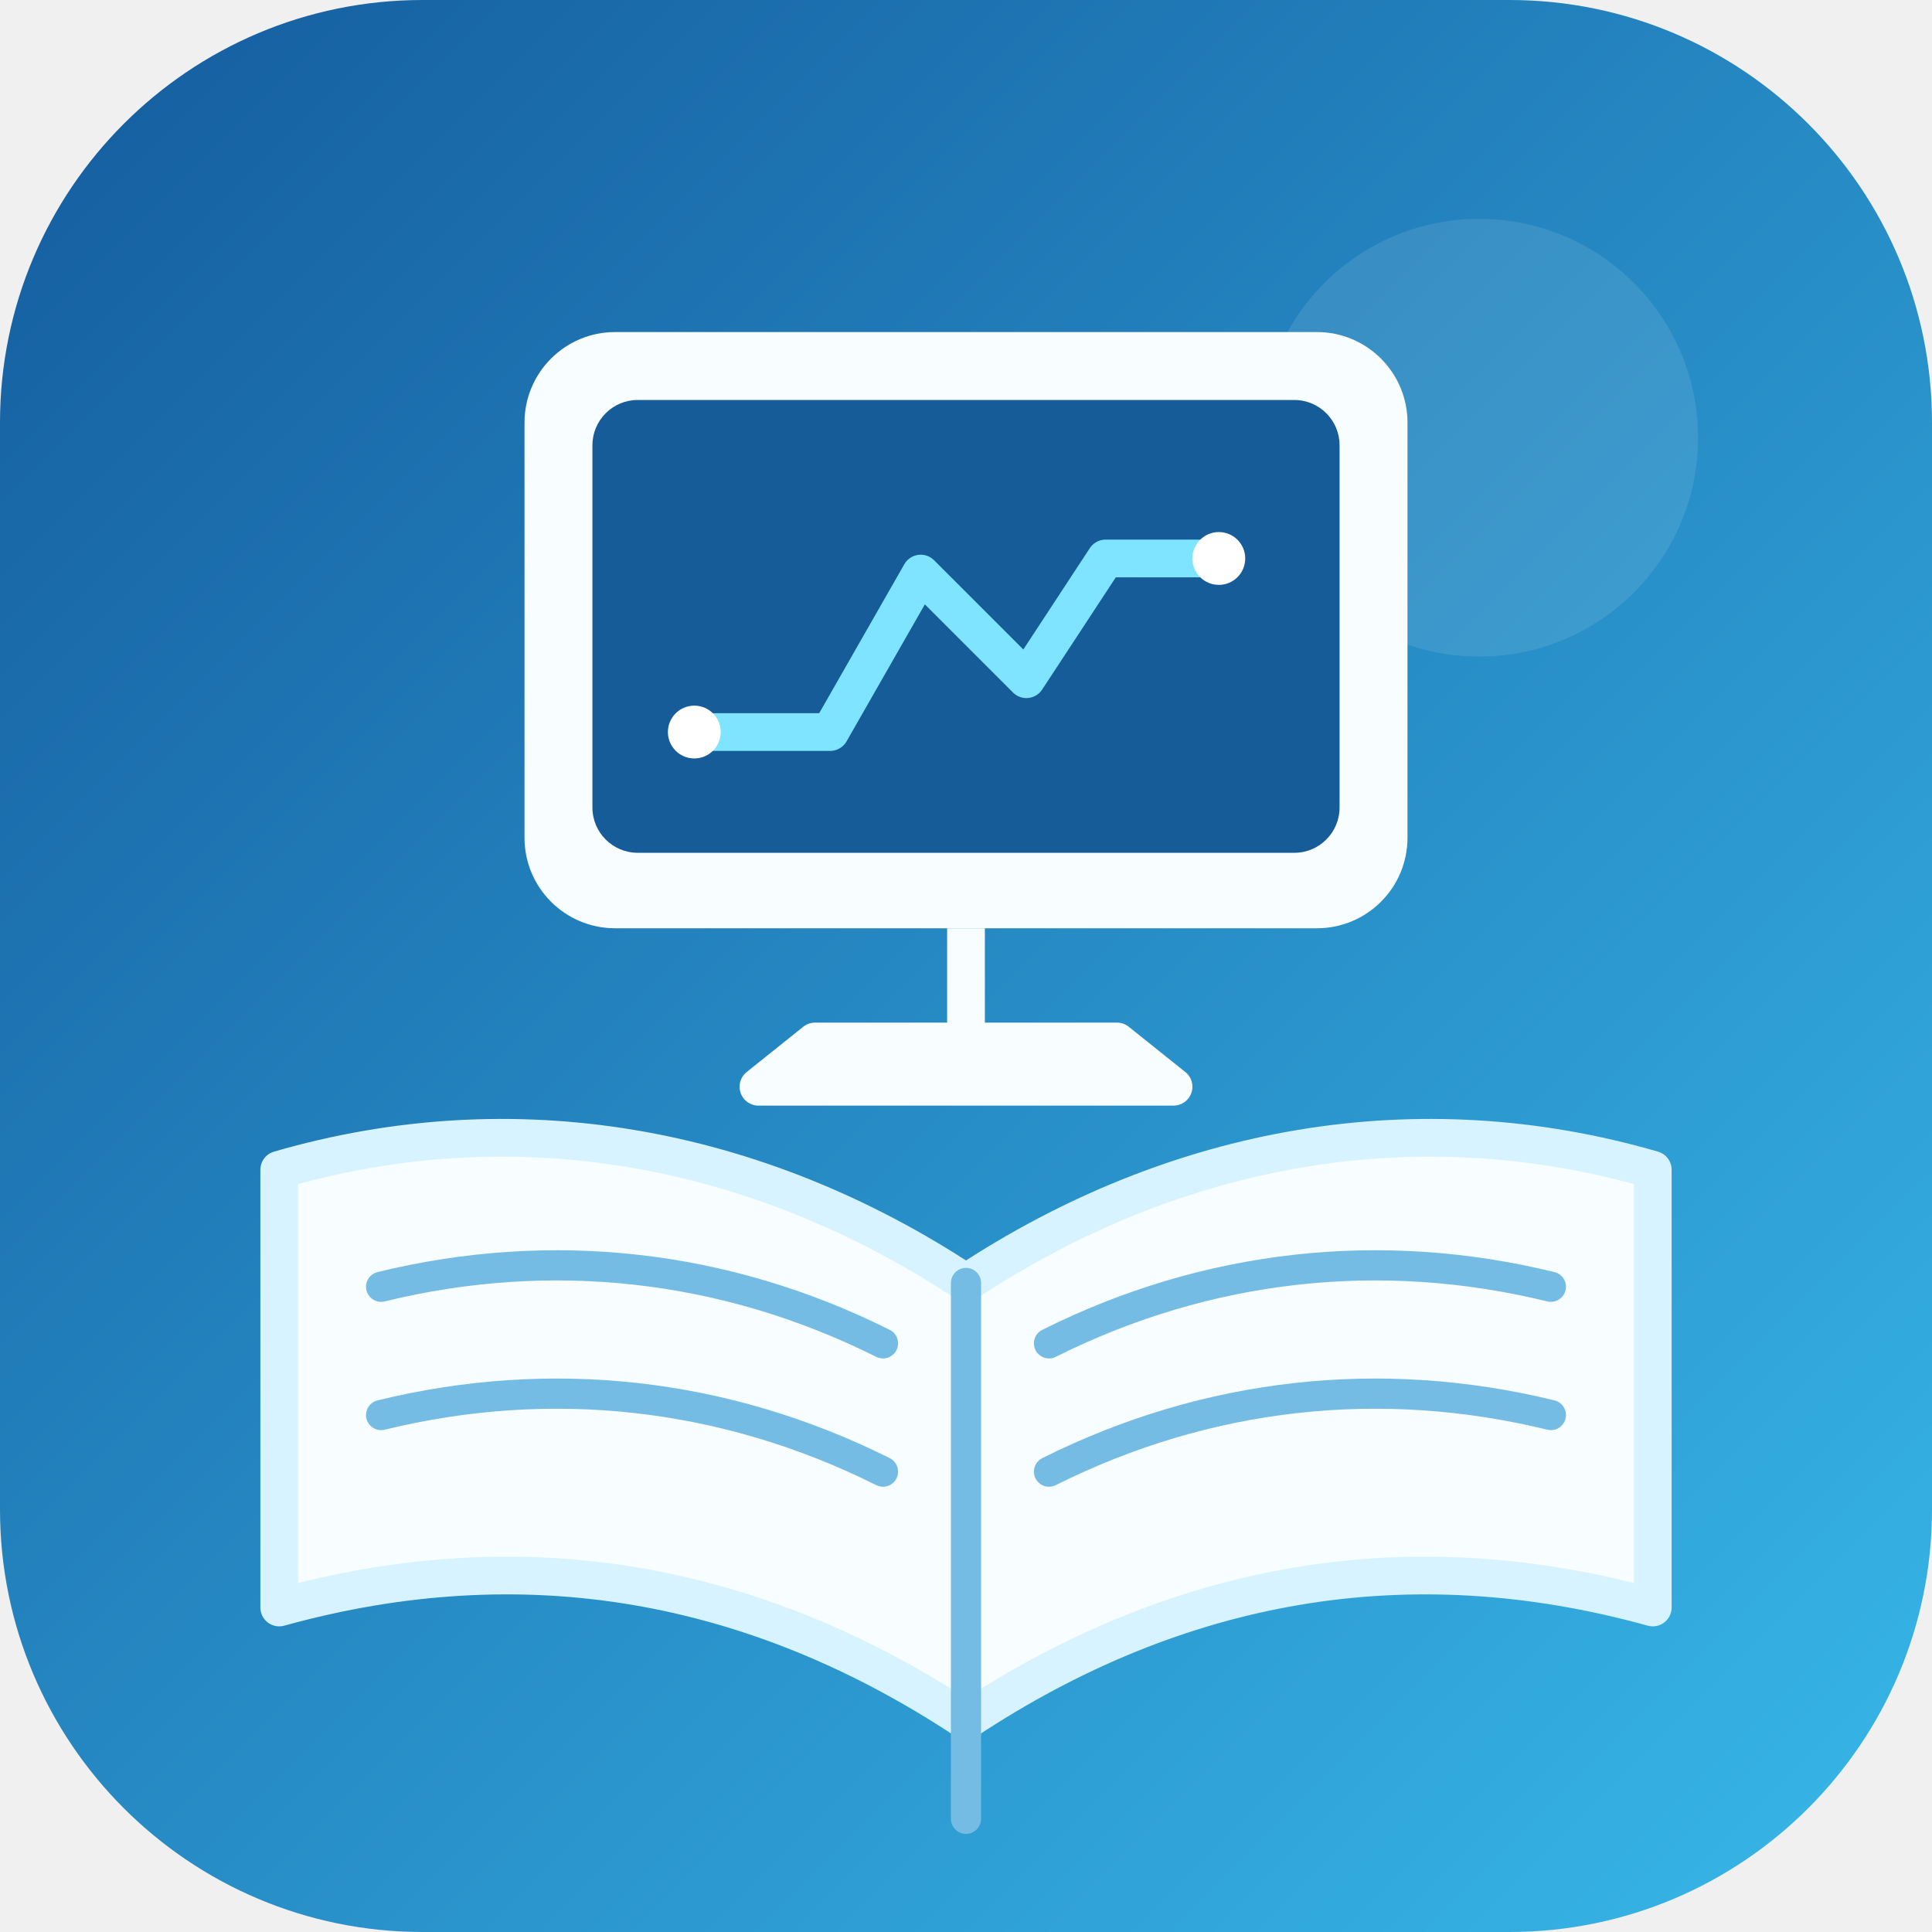
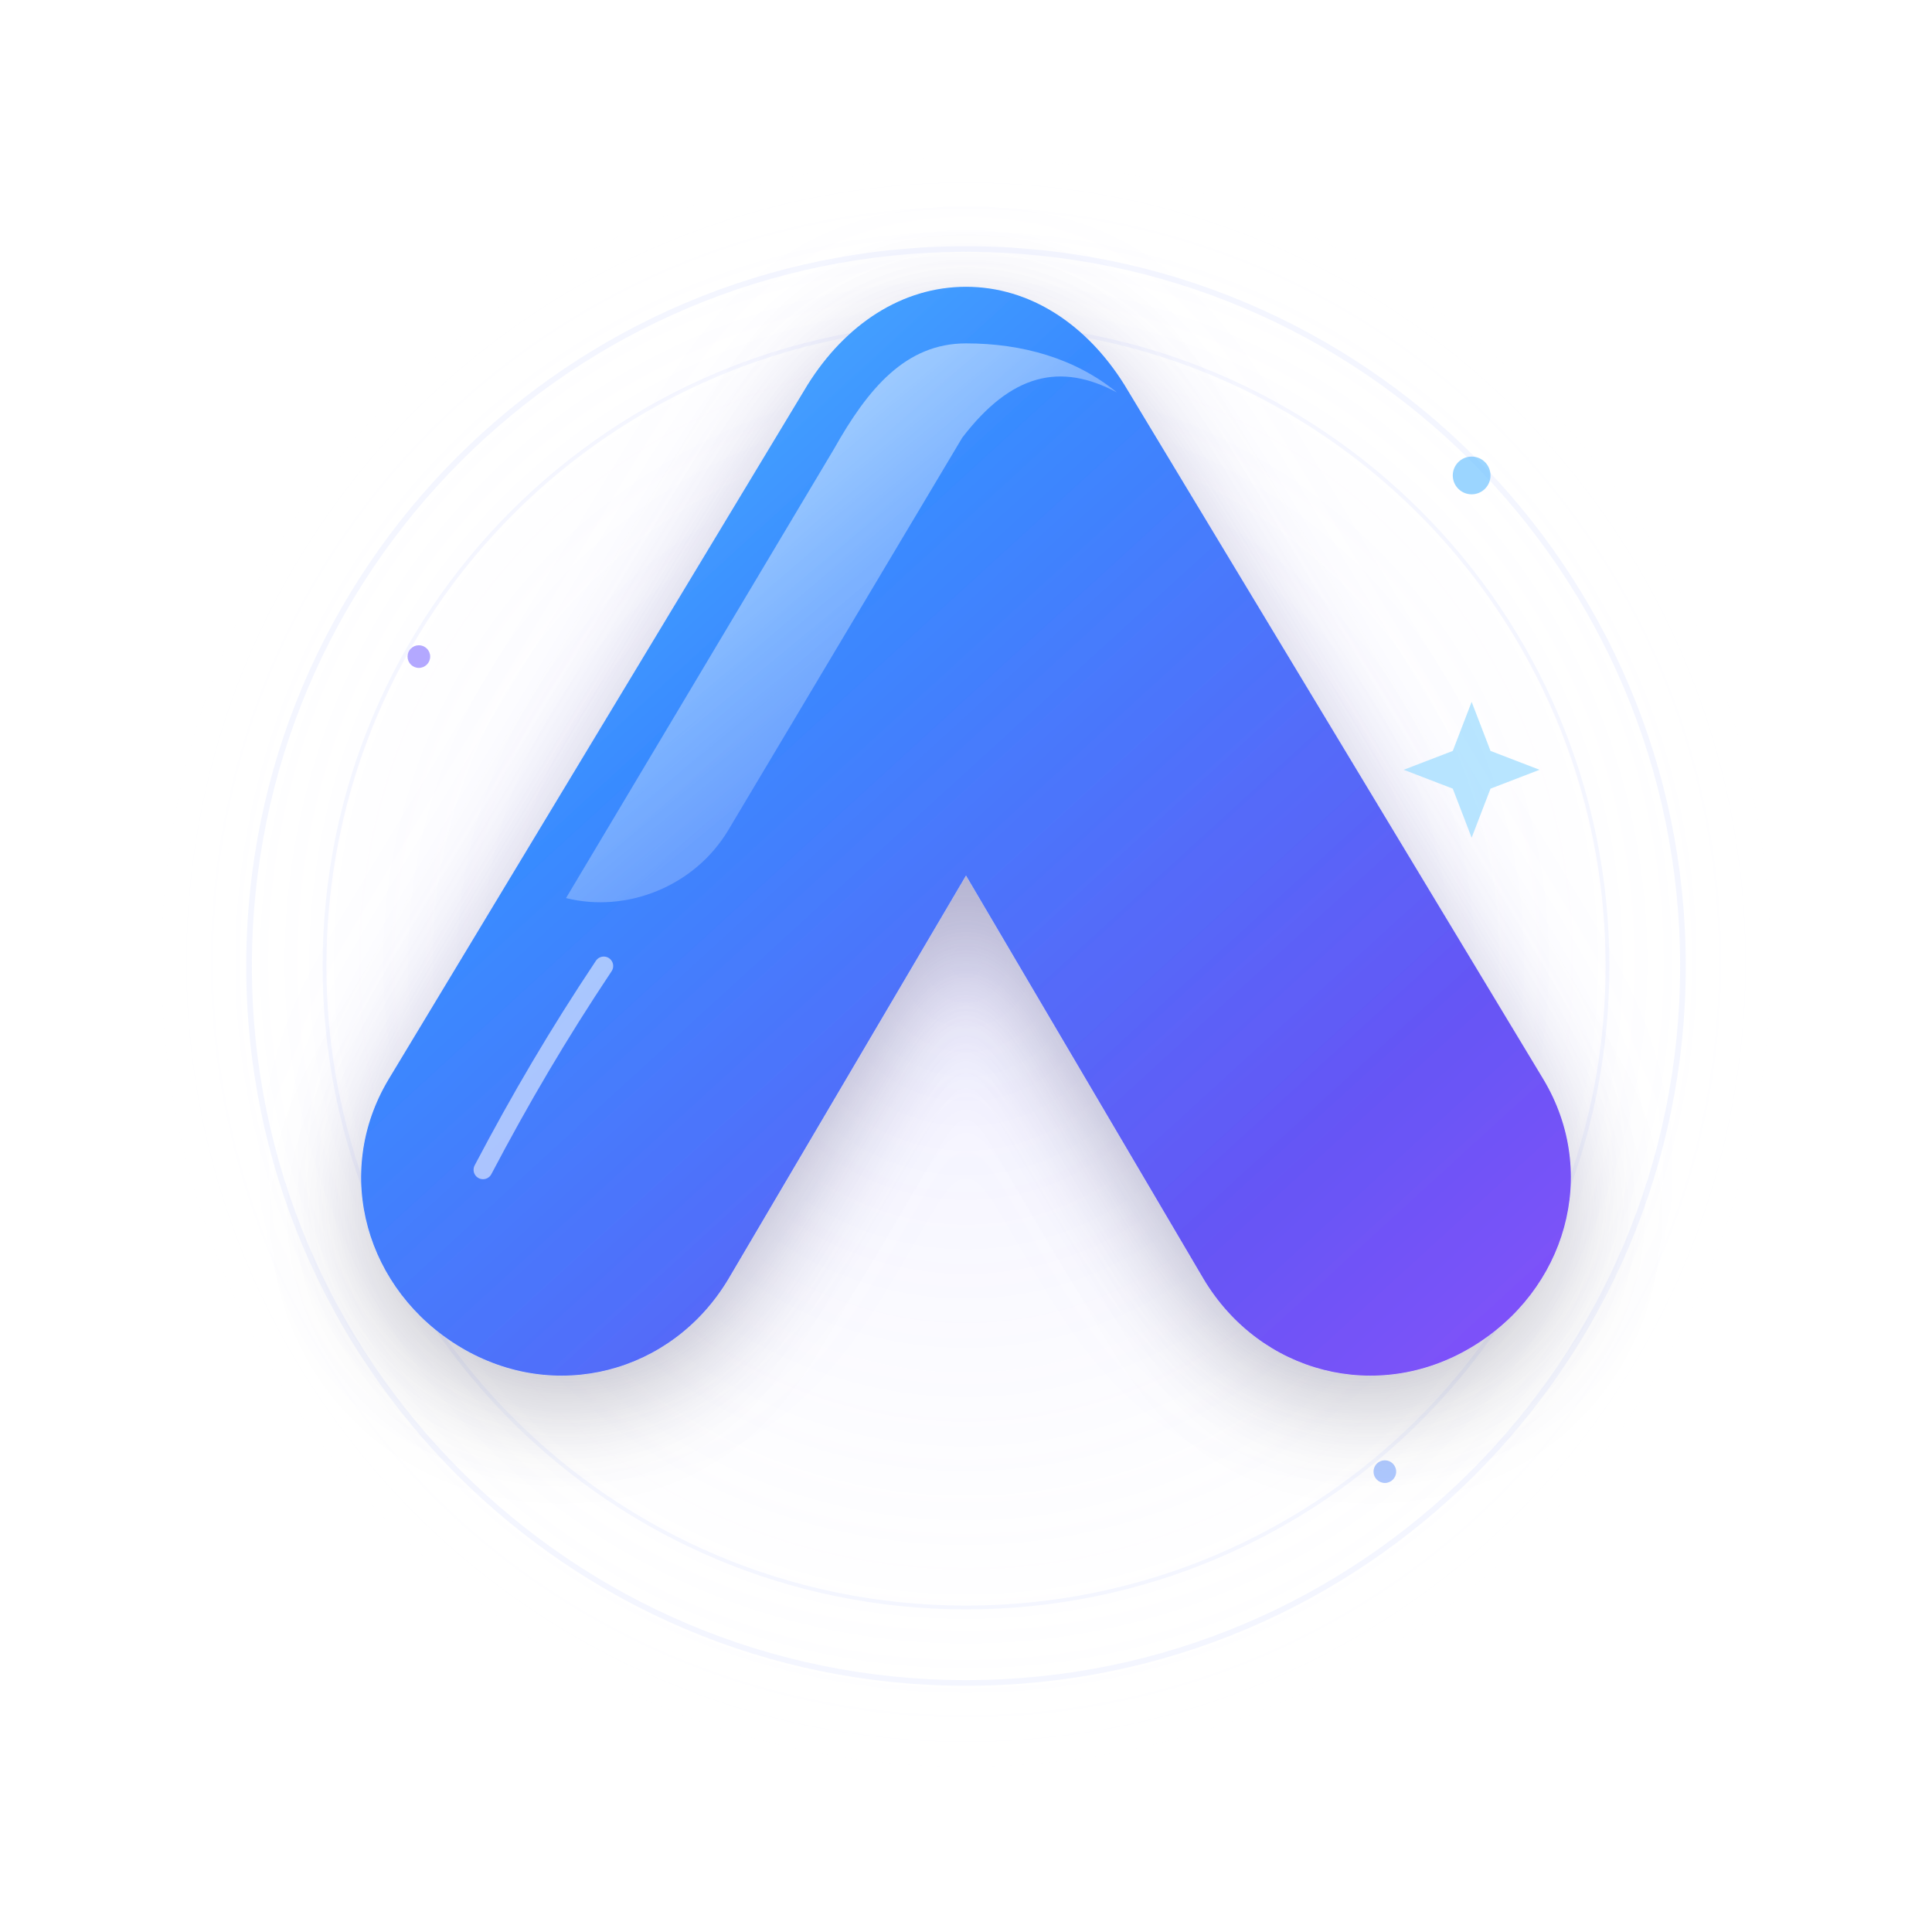
<svg xmlns="http://www.w3.org/2000/svg" viewBox="0 0 512 512">
  <defs>
-     <linearGradient id="sky" x1="0" y1="0" x2="1" y2="1">
-       <stop stop-color="#145b9d" />
-       <stop offset="1" stop-color="#38b8e9" />
+     <linearGradient id="main" x1="70" y1="55" x2="440" y2="460" gradientUnits="userSpaceOnUse">
+       <stop offset="0" stop-color="#61D5FF" />
+       <stop offset=".32" stop-color="#398BFF" />
+       <stop offset=".68" stop-color="#6655F5" />
+       <stop offset="1" stop-color="#A34BFF" />
    </linearGradient>
+     <linearGradient id="shine" x1="150" y1="80" x2="340" y2="310" gradientUnits="userSpaceOnUse">
+       <stop offset="0" stop-color="#FFFFFF" stop-opacity=".95" />
+       <stop offset=".45" stop-color="#FFFFFF" stop-opacity=".28" />
+       <stop offset="1" stop-color="#FFFFFF" stop-opacity="0" />
+     </linearGradient>
+     <radialGradient id="ambient">
+       <stop offset="0" stop-color="#8B83FF" stop-opacity=".13" />
+       <stop offset="1" stop-color="#FFFFFF" stop-opacity="0" />
+     </radialGradient>
+     <filter id="glow" x="-50%" y="-50%" width="200%" height="200%">
+       <feGaussianBlur stdDeviation="18" />
+     </filter>
+     <filter id="shadow" x="-30%" y="-30%" width="160%" height="170%">
+       <feGaussianBlur in="SourceAlpha" stdDeviation="12" />
+       <feOffset dy="10" />
+       <feComponentTransfer>
+         <feFuncA type="linear" slope=".18" />
+       </feComponentTransfer>
+       <feMerge>
+         <feMergeNode />
+         <feMergeNode in="SourceGraphic" />
+       </feMerge>
+     </filter>
  </defs>
-   <rect width="512" height="512" rx="112" fill="url(#sky)" />
-   <circle cx="392" cy="116" r="58" fill="#fff" opacity=".1" />
-   <rect x="139" y="88" width="234" height="158" rx="24" fill="#f8fdff" />
-   <rect x="157" y="106" width="198" height="120" rx="12" fill="#155c98" />
-   <path d="M184 194h36l24-42 28 28 21-32h31" fill="none" stroke="#7fe4ff" stroke-width="10" stroke-linecap="round" stroke-linejoin="round" />
-   <circle cx="184" cy="194" r="7" fill="#fff" />
-   <circle cx="323" cy="148" r="7" fill="#fff" />
-   <path d="M256 246v30m-55 12h110l-15-12h-80z" fill="#f8fdff" stroke="#f8fdff" stroke-linejoin="round" stroke-width="10" />
-   <path d="M74 310c62-18 126-7 182 30 56-37 120-48 182-30v116c-65-18-126-7-182 30-56-37-117-48-182-30z" fill="#f8fdff" stroke="#d7f3ff" stroke-width="10" stroke-linejoin="round" />
-   <path d="M256 340v142M101 341c45-11 91-6 133 15m-133 19c45-11 91-6 133 15m177-49c-45-11-91-6-133 15m133 19c-45-11-91-6-133 15" fill="none" stroke="#75bce5" stroke-width="8" stroke-linecap="round" />
+   <rect width="512" height="512" fill="#FFFFFF" />
+   <ellipse cx="256" cy="255" rx="220" ry="220" fill="url(#ambient)" />
+   <circle cx="256" cy="256" r="190" fill="none" stroke="#8A9BFF" stroke-opacity=".09" stroke-width="1.5" />
+   <circle cx="256" cy="256" r="170" fill="none" stroke="#6C8CFF" stroke-opacity=".07" stroke-width="1" />
+   <circle cx="390" cy="126" r="5" fill="#66BFFF" opacity=".65" />
+   <circle cx="116" cy="340" r="4" fill="#9572FF" opacity=".55" />
+   <circle cx="367" cy="390" r="3" fill="#6D9CFF" opacity=".55" />
+   <path d="M256 92 C231 92 218 111 202 137 L115 281        C97 311 110 344 139 353        C163 361 184 348 198 325        L256 225 L314 325        C328 348 349 361 373 353        C402 344 415 311 397 281        L310 137 C294 111 281 92 256 92Z" fill="#7774FF" opacity=".25" filter="url(#glow)" />
+   <g filter="url(#shadow)">
+     <path d="M256 76          C239 76 224 86 214 102          L103 286          C88 311 97 342 122 357          C147 372 178 364 193 339          L256 232          L319 339          C334 364 365 372 390 357          C415 342 424 311 409 286          L298 102          C288 86 273 76 256 76Z" fill="url(#main)" />
+     <path d="M256 91          C240 91 230 103 221 119          L150 238          C166 242 184 235 193 220          L255 116          C268 99 281 96 296 104          C285 95 271 91 256 91Z" fill="url(#shine)" opacity=".8" />
+     <path d="M128 310 C138 291 148 274 160 256" fill="none" stroke="#FFFFFF" stroke-width="5" stroke-linecap="round" opacity=".55" />
+   </g>
+   <path d="M390 186 L395 199 L408 204 L395 209 L390 222 L385 209 L372 204 L385 199Z" fill="#A6DFFF" opacity=".8" />
+   <circle cx="111" cy="174" r="3" fill="#8B7AFF" opacity=".65" />
</svg>
